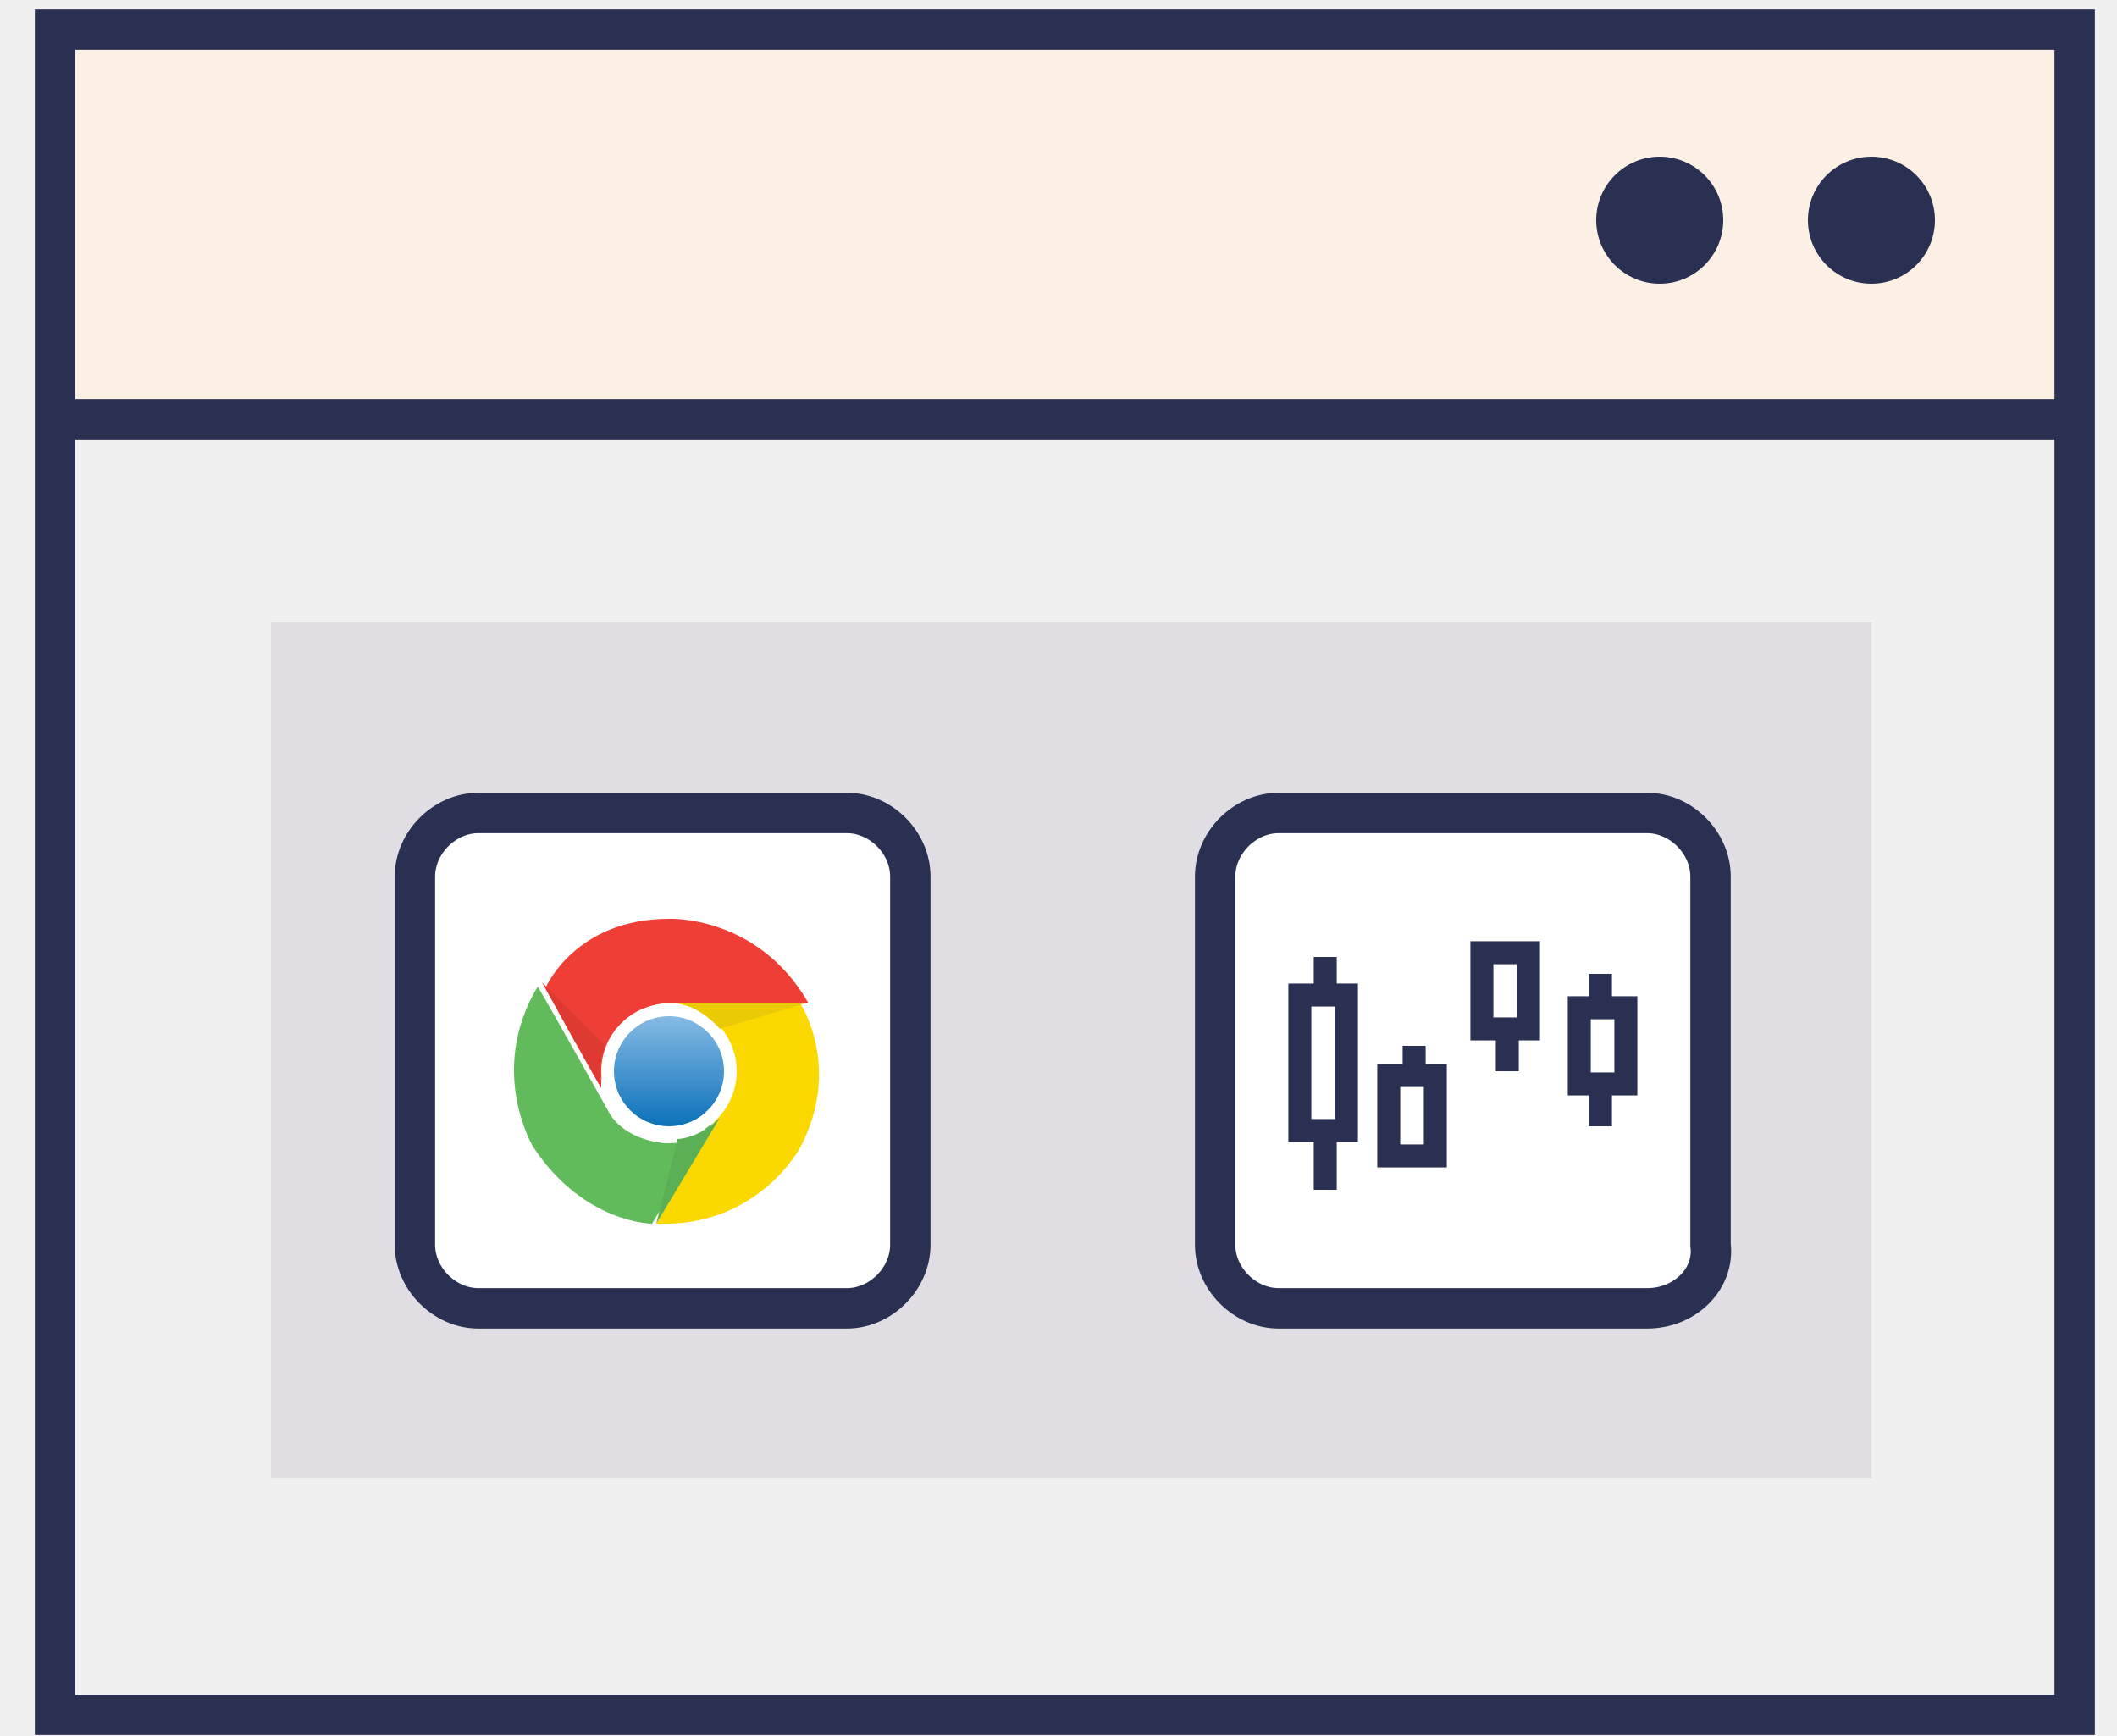
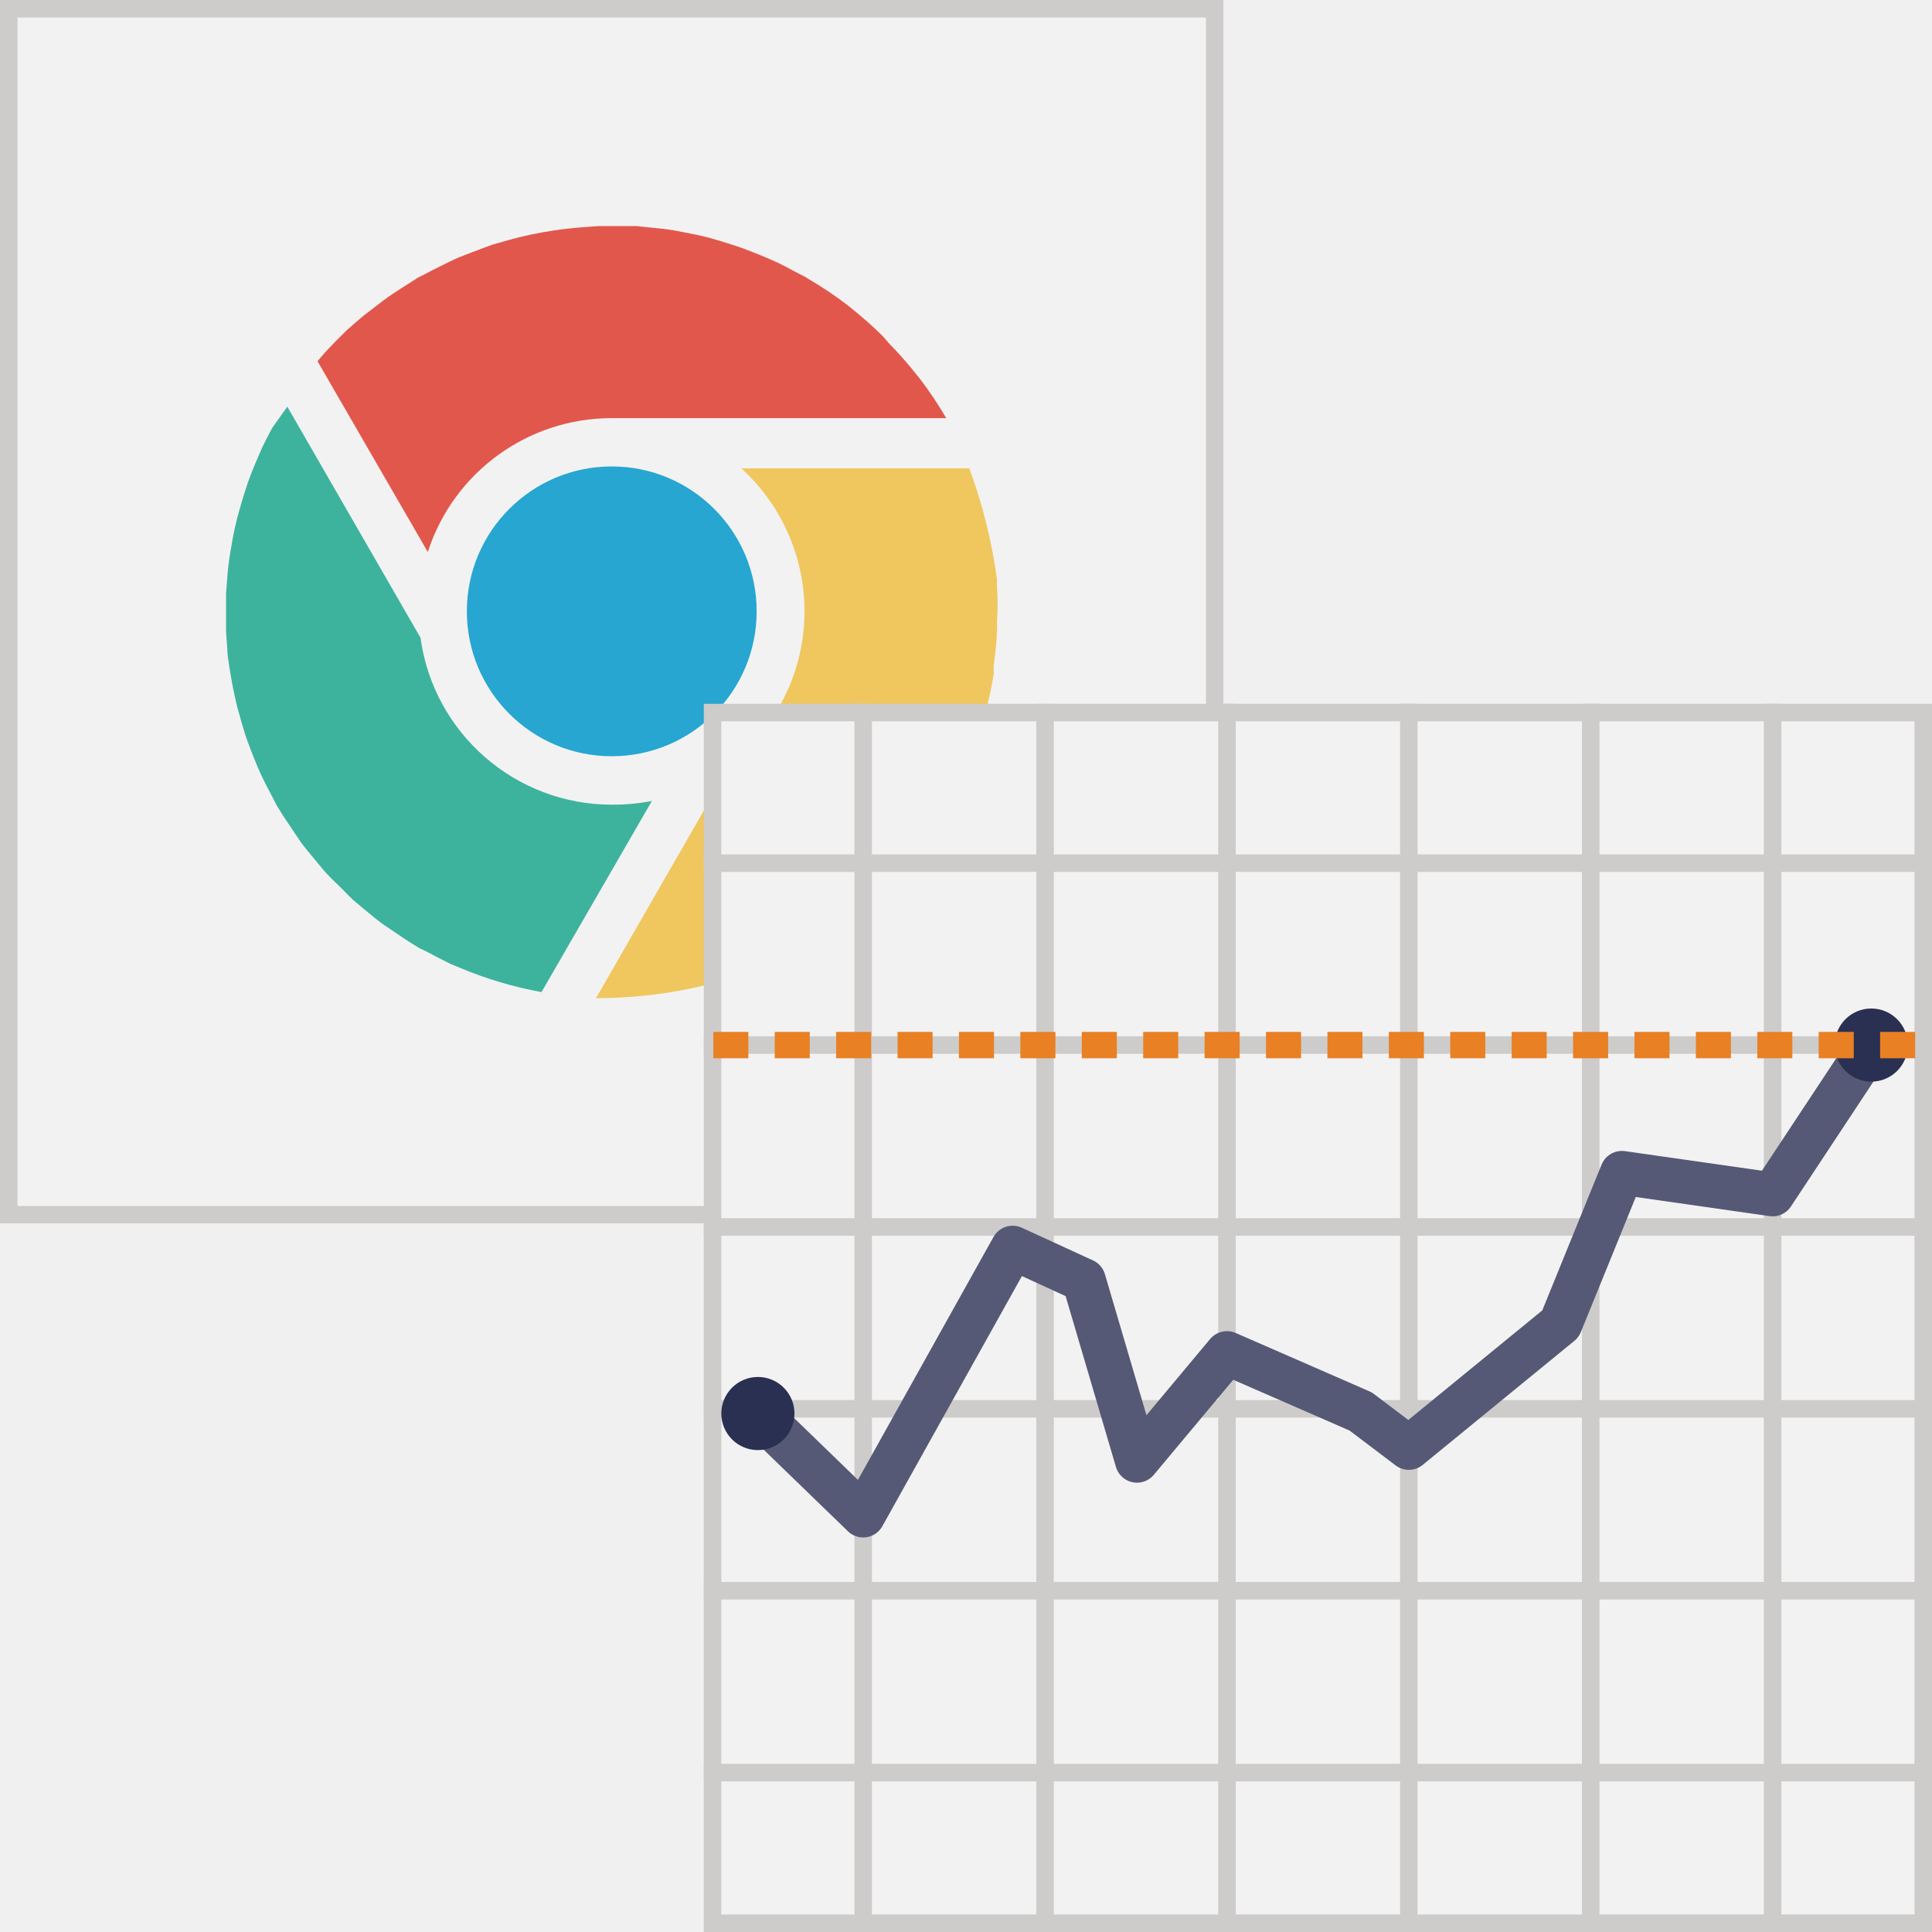
- <svg xmlns="http://www.w3.org/2000/svg" version="1.1" id="Layer_1" x="0px" y="0px" viewBox="0 0 50 41" style="enable-background:new 0 0 50 41;" xml:space="preserve">
-   <style type="text/css">
- 	.st0{fill:none;stroke:#293052;stroke-width:0.96;stroke-miterlimit:10;}
- 	.st1{fill:#293052;}
- 	.st2{fill:none;stroke:#293052;}
- 	.st3{fill:none;stroke:#293052;stroke-width:1.2;stroke-miterlimit:10;}
- 	.st4{fill:#FCF0E5;}
- 	.st5{fill:#E0DEE3;}
- 	.st6{fill:#FFFFFF;stroke:#293052;stroke-width:0.96;}
- 	.st7{fill:#EE3E35;}
- 	.st8{fill:#FBD800;}
- 	.st9{fill:#61BB5B;}
- 	.st10{fill:#5BB055;}
- 	.st11{fill:#FFFFFF;}
- 	.st12{fill:url(#SVGID_1_);}
- 	.st13{fill:#EACA05;}
- 	.st14{fill:#DE3A32;}
- 	.st15{fill:none;stroke:#293052;stroke-width:0.48;stroke-miterlimit:10;}
- 	.st16{fill:#F1F0F2;}
- 	.st17{fill:none;stroke:#293052;stroke-width:0.959;stroke-miterlimit:10;}
- 	.st18{fill:#FFFFFF;stroke:#293052;stroke-width:0.959;}
- 	.st19{fill:none;stroke:#293052;stroke-width:0.479;stroke-miterlimit:10;}
- 	.st20{fill:url(#SVGID_2_);}
- 	.st21{fill:url(#SVGID_3_);}
- 	.st22{fill:url(#SVGID_4_);}
- 	.st23{fill:url(#SVGID_5_);}
- 	.st24{fill:url(#SVGID_6_);}
- 	.st25{fill:url(#SVGID_7_);}
- 	.st26{fill:url(#SVGID_8_);}
- 	.st27{fill:url(#SVGID_9_);}
- 	.st28{fill:url(#SVGID_10_);}
- 	.st29{fill:url(#SVGID_11_);}
- 	.st30{opacity:0.5;fill:url(#SVGID_12_);}
- 	.st31{opacity:0.4;fill:url(#SVGID_13_);enable-background:new    ;}
- 	.st32{fill:url(#SVGID_14_);}
- 	.st33{clip-path:url(#SVGID_18_);fill:url(#SVGID_19_);}
- 	.st34{opacity:0.6;clip-path:url(#SVGID_18_);fill:url(#SVGID_20_);}
- 	.st35{fill:#8DD7F7;}
- 	.st36{fill:url(#SVGID_21_);}
- 	.st37{fill:url(#SVGID_22_);}
- 	.st38{fill:url(#SVGID_23_);}
- 	.st39{fill:url(#SVGID_24_);}
- 	.st40{fill:url(#SVGID_25_);}
- 	.st41{fill:url(#SVGID_26_);}
- 	.st42{fill:url(#SVGID_27_);}
- 	.st43{fill:url(#SVGID_28_);}
- 	.st44{fill:url(#SVGID_29_);}
- 	.st45{fill:url(#SVGID_30_);}
- 	.st46{fill:url(#SVGID_31_);}
- 	.st47{fill:url(#SVGID_32_);}
- 	.st48{fill:url(#SVGID_33_);}
- 	.st49{fill:url(#SVGID_34_);}
- 	.st50{fill:url(#SVGID_35_);}
- 	.st51{fill:url(#SVGID_36_);}
- 	.st52{fill:url(#SVGID_37_);}
- 	.st53{fill:url(#SVGID_38_);}
- 	.st54{opacity:0.1;fill:url(#SVGID_39_);}
- 	.st55{opacity:0.5;fill:url(#SVGID_40_);}
- 	.st56{opacity:0.5;fill:url(#SVGID_41_);}
- 	.st57{opacity:0.5;fill:url(#SVGID_42_);}
- 	.st58{fill:url(#SVGID_43_);}
- 	.st59{opacity:0.1;fill:url(#SVGID_44_);}
- 	.st60{fill:url(#SVGID_45_);}
- 	.st61{fill:none;stroke:#293052;stroke-width:1.6;}
- 	.st62{fill:none;stroke:#293052;stroke-width:0.954;stroke-miterlimit:10;}
- 	.st63{fill:#FFFFFF;stroke:#293052;stroke-width:0.954;}
- 	.st64{fill:url(#SVGID_46_);}
- 	.st65{fill:none;stroke:#293052;stroke-width:0.543;}
- 	.st66{fill:none;stroke:#293052;stroke-width:0.956;stroke-miterlimit:10;}
- 	.st67{fill:#FFFFFF;stroke:#293052;stroke-width:0.956;}
- 	.st68{fill:url(#SVGID_47_);}
- 	.st69{fill:url(#SVGID_48_);}
- 	.st70{fill:url(#SVGID_49_);}
- 	.st71{fill:url(#SVGID_50_);}
- 	.st72{fill:url(#SVGID_51_);}
- 	.st73{fill:url(#SVGID_52_);}
- 	.st74{fill:url(#SVGID_53_);}
- 	.st75{fill:url(#SVGID_54_);}
- 	.st76{fill:url(#SVGID_55_);}
- 	.st77{fill:url(#SVGID_56_);}
- 	.st78{opacity:0.5;fill:url(#SVGID_57_);}
- 	.st79{opacity:0.4;fill:url(#SVGID_58_);enable-background:new    ;}
- 	.st80{fill:url(#SVGID_59_);}
- 	.st81{clip-path:url(#SVGID_63_);fill:url(#SVGID_64_);}
- 	.st82{opacity:0.6;clip-path:url(#SVGID_63_);fill:url(#SVGID_65_);}
- 	.st83{fill:url(#SVGID_66_);}
- 	.st84{fill:url(#SVGID_67_);}
- 	.st85{fill:url(#SVGID_68_);}
- 	.st86{fill:url(#SVGID_69_);}
- 	.st87{fill:url(#SVGID_70_);}
- 	.st88{fill:url(#SVGID_71_);}
- 	.st89{fill:url(#SVGID_72_);}
- 	.st90{fill:url(#SVGID_73_);}
- 	.st91{fill:url(#SVGID_74_);}
- 	.st92{fill:url(#SVGID_75_);}
- 	.st93{fill:url(#SVGID_76_);}
- 	.st94{fill:url(#SVGID_77_);}
- 	.st95{fill:url(#SVGID_78_);}
- 	.st96{fill:url(#SVGID_79_);}
- 	.st97{fill:url(#SVGID_80_);}
- 	.st98{fill:url(#SVGID_81_);}
- 	.st99{fill:url(#SVGID_82_);}
- 	.st100{fill:url(#SVGID_83_);}
- 	.st101{opacity:0.1;fill:url(#SVGID_84_);}
- 	.st102{opacity:0.5;fill:url(#SVGID_85_);}
- 	.st103{opacity:0.5;fill:url(#SVGID_86_);}
- 	.st104{opacity:0.5;fill:url(#SVGID_87_);}
- 	.st105{fill:url(#SVGID_88_);}
- 	.st106{opacity:0.1;fill:url(#SVGID_89_);}
- 	.st107{fill:url(#SVGID_90_);}
- 	.st108{fill:none;stroke:#293052;stroke-width:0.544;}
- </style>
-   <g>
-     <rect x="1" y="0.6" class="st4" width="47.7" height="9.3" />
-     <rect x="6.4" y="14.7" class="st5" width="37.8" height="20.2" />
-     <g>
-       <g>
-         <rect x="1.3" y="0.7" class="st62" width="47.7" height="39.8" />
-         <line class="st62" x1="1.3" y1="9.9" x2="49" y2="9.9" />
-         <circle class="st1" cx="44.2" cy="5.2" r="1.5" />
-         <circle class="st1" cx="39.2" cy="5.2" r="1.5" />
-       </g>
-       <g>
-         <path class="st63" d="M38.9,30.9h-8.7c-0.8,0-1.5-0.7-1.5-1.5v-8.7c0-0.8,0.7-1.5,1.5-1.5h8.7c0.8,0,1.5,0.7,1.5,1.5v8.7     C40.5,30.2,39.8,30.9,38.9,30.9z" />
-         <path class="st63" d="M20,30.9h-8.7c-0.8,0-1.5-0.7-1.5-1.5v-8.7c0-0.8,0.7-1.5,1.5-1.5H20c0.8,0,1.5,0.7,1.5,1.5v8.7     C21.5,30.2,20.8,30.9,20,30.9z" />
-         <g>
-           <path class="st7" d="M15.8,21.7c0,0,2.1-0.1,3.3,2c-0.6,0-3.4,0-3.4,0s-0.7,0-1.2,0.8c-0.2,0.3-0.3,0.7-0.1,1.3      c-0.3-0.5-1.5-2.5-1.5-2.5S13.6,21.7,15.8,21.7z" />
-           <path class="st8" d="M18.9,27.1c0,0-1,1.9-3.4,1.8c0.3-0.5,1.7-3,1.7-3s0.3-0.6-0.1-1.4c-0.2-0.3-0.4-0.6-1.1-0.8      c0.5,0,2.9,0,2.9,0S19.9,25.2,18.9,27.1z" />
-           <path class="st9" d="M12.6,27.1c0,0-1.1-1.8,0.1-3.8c0.3,0.5,1.7,3,1.7,3s0.3,0.6,1.3,0.7c0.4,0,0.7,0,1.2-0.6      c-0.3,0.5-1.5,2.5-1.5,2.5S13.8,28.9,12.6,27.1z" />
-           <path class="st10" d="M15.5,28.9l0.5-2c0,0,0.5,0,1-0.5C16.7,26.9,15.5,28.9,15.5,28.9z" />
-           <circle class="st11" cx="15.8" cy="25.3" r="1.6" />
-           <linearGradient id="SVGID_1_" gradientUnits="userSpaceOnUse" x1="15.768" y1="23.983" x2="15.768" y2="26.572">
-             <stop offset="0" style="stop-color:#86BBE5" />
-             <stop offset="1" style="stop-color:#0D72B9" />
-           </linearGradient>
-           <circle class="st12" cx="15.8" cy="25.3" r="1.3" />
-           <path class="st13" d="M19,23.7l-2,0.6c0,0-0.3-0.4-0.9-0.6C16.7,23.7,19,23.7,19,23.7z" />
-           <path class="st14" d="M14.2,25.7c-0.3-0.5-1.4-2.5-1.4-2.5l1.5,1.5c0,0-0.2,0.3-0.1,0.8L14.2,25.7z" />
-         </g>
-         <g>
-           <g>
-             <line class="st65" x1="31.3" y1="26.7" x2="31.3" y2="28.1" />
-             <line class="st65" x1="31.3" y1="22.6" x2="31.3" y2="23.5" />
-             <g>
-               <polygon class="st65" points="31.8,26.7 30.7,26.7 30.7,23.5 31.8,23.5 31.8,26.7       " />
-             </g>
-           </g>
-           <g>
-             <line class="st65" x1="37.8" y1="25.6" x2="37.8" y2="26.6" />
-             <line class="st65" x1="37.8" y1="23" x2="37.8" y2="23.8" />
-             <g>
-               <polygon class="st65" points="38.4,25.6 37.3,25.6 37.3,23.8 38.4,23.8 38.4,25.6       " />
-             </g>
-           </g>
-           <g>
-             <line class="st65" x1="33.4" y1="24.7" x2="33.4" y2="25.5" />
-             <g>
-               <polygon class="st65" points="33.9,27.3 32.8,27.3 32.8,25.4 33.9,25.4 33.9,27.3       " />
-             </g>
-           </g>
-           <g>
-             <line class="st65" x1="35.6" y1="24.3" x2="35.6" y2="25.3" />
-             <g>
-               <polygon class="st65" points="36.1,24.3 35,24.3 35,22.5 36.1,22.5 36.1,24.3       " />
-             </g>
-           </g>
-         </g>
-       </g>
-     </g>
-   </g>
+ <svg xmlns="http://www.w3.org/2000/svg" id="Layer_1" data-name="Layer 1" viewBox="0 0 140 140">
+   <defs>
+     <style>.cls-1{fill:#f3f2f2;}.cls-2{fill:#cdcccb;}.cls-3{fill:#26a6d1;}.cls-4{fill:#3db39e;}.cls-5{fill:#efc75e;}.cls-6{fill:#e2574c;}.cls-10,.cls-7,.cls-8{fill:none;}.cls-7{stroke:#cdcccb;stroke-width:1.27px;}.cls-8{stroke:#555975;stroke-linejoin:round;stroke-width:3.18px;}.cls-9{fill:#2a3052;}.cls-10{stroke:#e98024;stroke-width:1.91px;stroke-dasharray:2.54 1.91;}</style>
+   </defs>
+   <rect class="cls-1" x="0.63" y="0.63" width="87.39" height="87.39" />
+   <path class="cls-2" d="M87.39,1.27V87.39H1.27V1.27H87.39M88.65,0H0V88.65H88.65V0h0Z" />
+   <path class="cls-3" d="M44.33,33.8a10.5,10.5,0,1,1-10.5,10.5A10.5,10.5,0,0,1,44.33,33.8Z" />
+   <path class="cls-4" d="M44.33,58.31a14,14,0,0,1-13.86-12.1L20.82,29.47v0L19.73,31c-0.27.49-.53,1-0.76,1.49L18.45,33.7c-0.17.42-.34,0.84-0.49,1.27s-0.32,1-.46,1.45l-0.31,1.11c-0.13.52-.24,1-0.34,1.56l-0.19,1.1c-0.08.51-.14,1-0.18,1.53L16.38,43c0,0.47,0,.93,0,1.39s0,0.93,0,1.39L16.47,47c0,0.51.11,1,.18,1.53l0.19,1.1c0.1,0.52.21,1,.34,1.56l0.31,1.11c0.14,0.48.29,1,.46,1.45s0.32,0.85.49,1.27,0.33,0.81.52,1.21,0.5,1,.76,1.49l0.35,0.68,0.16,0.25c0.31,0.53.65,1,1,1.53L21.78,61c0.33,0.45.69,0.88,1.06,1.32l0.72,0.87c0.32,0.34.65,0.67,1,1s0.66,0.68,1,1l0.87,0.73c0.43,0.36.86,0.72,1.32,1.05l0.81,0.55c0.5,0.34,1,.68,1.53,1l0.25,0.16L31,69c0.49,0.27,1,.53,1.49.77l0.15,0.08,0.71,0.29a28.19,28.19,0,0,0,5.89,1.75l8-13.85A14.78,14.78,0,0,1,44.33,58.31Z" />
+   <path class="cls-5" d="M72.24,42.4l0-.46a37.81,37.81,0,0,0-2-8H53.72A14,14,0,0,1,53,55.26L43.19,72.33a34,34,0,0,0,11.48-2l0.11,0L55,70.26a25.68,25.68,0,0,0,6.17-3.5l0.05,0a28.52,28.52,0,0,0,2.43-2.07l0.12-.1,0.39-.39a27.93,27.93,0,0,0,4.34-5.59l0.13-.2,0.24-.49q0.57-1,1.06-2.12l0.41-1c0.27-.68.51-1.38,0.73-2.08l0.29-.9a28.5,28.5,0,0,0,.65-3L72,48.27c0.12-.85.21-1.71,0.25-2.58l0-.69C72.31,44.13,72.3,43.26,72.24,42.4Z" />
+   <path class="cls-6" d="M68.57,30.3a28.13,28.13,0,0,0-1.93-2.88l-0.23-.28a27,27,0,0,0-2-2.27L64,24.39a28.38,28.38,0,0,0-2.38-2.11l-0.18-.15a27.64,27.64,0,0,0-2.88-1.93l-0.2-.13-0.76-.39c-0.44-.24-0.87-0.47-1.32-0.68s-0.87-.38-1.3-0.56L53.85,18c-0.53-.19-1.07-0.35-1.6-0.52l-0.89-.26c-0.58-.15-1.17-0.27-1.76-0.38l-0.83-.16c-0.57-.09-1.15-0.15-1.72-0.2l-0.94-.1c-0.49,0-1,0-1.48,0H43.39l-0.95.07a28,28,0,0,0-6.23,1.13l-0.43.12c-0.52.17-1,.37-1.55,0.57l-1,.39c-0.42.18-.84,0.39-1.26,0.6s-0.81.4-1.21,0.62l-0.46.23-0.67.43c-0.4.25-.79,0.5-1.18,0.76s-0.75.53-1.11,0.81l-1,.77c-0.4.33-.78,0.67-1.16,1l-0.71.7c-0.41.42-.82,0.84-1.2,1.28l-0.26.32L31,40A14,14,0,0,1,44.33,30.3H68.57Z" />
+   <rect class="cls-1" x="51.64" y="51.64" width="87.73" height="87.73" />
+   <path class="cls-2" d="M138.73,52.27v86.46H52.27V52.27h86.46M140,51H51v89h89V51h0Z" />
+   <line class="cls-7" x1="62.55" y1="140" x2="62.55" y2="51" />
+   <line class="cls-7" x1="75.73" y1="140" x2="75.73" y2="51" />
+   <line class="cls-7" x1="88.91" y1="140" x2="88.91" y2="51" />
+   <line class="cls-7" x1="102.09" y1="140" x2="102.09" y2="51" />
+   <line class="cls-7" x1="115.27" y1="140" x2="115.27" y2="51" />
+   <line class="cls-7" x1="128.45" y1="140" x2="128.45" y2="51" />
+   <line class="cls-7" x1="51" y1="62.55" x2="140" y2="62.55" />
+   <line class="cls-7" x1="51" y1="75.73" x2="140" y2="75.73" />
+   <line class="cls-7" x1="51" y1="88.91" x2="140" y2="88.91" />
+   <line class="cls-7" x1="51" y1="102.09" x2="140" y2="102.09" />
+   <line class="cls-7" x1="51" y1="115.27" x2="140" y2="115.27" />
+   <line class="cls-7" x1="51" y1="128.45" x2="140" y2="128.45" />
+   <polyline class="cls-8" points="54.92 102.43 62.55 109.82 73.38 90.41 78.54 92.78 82.39 105.85 88.91 98.05 98.6 102.28 102.09 104.92 113.08 95.93 117.53 84.99 128.45 86.55 135.6 75.73" />
+   <circle class="cls-9" cx="135.6" cy="75.73" r="2.65" />
+   <circle class="cls-9" cx="54.92" cy="102.43" r="2.65" />
+   <path class="cls-10" d="M51.69,75.73h87.62" />
</svg>
